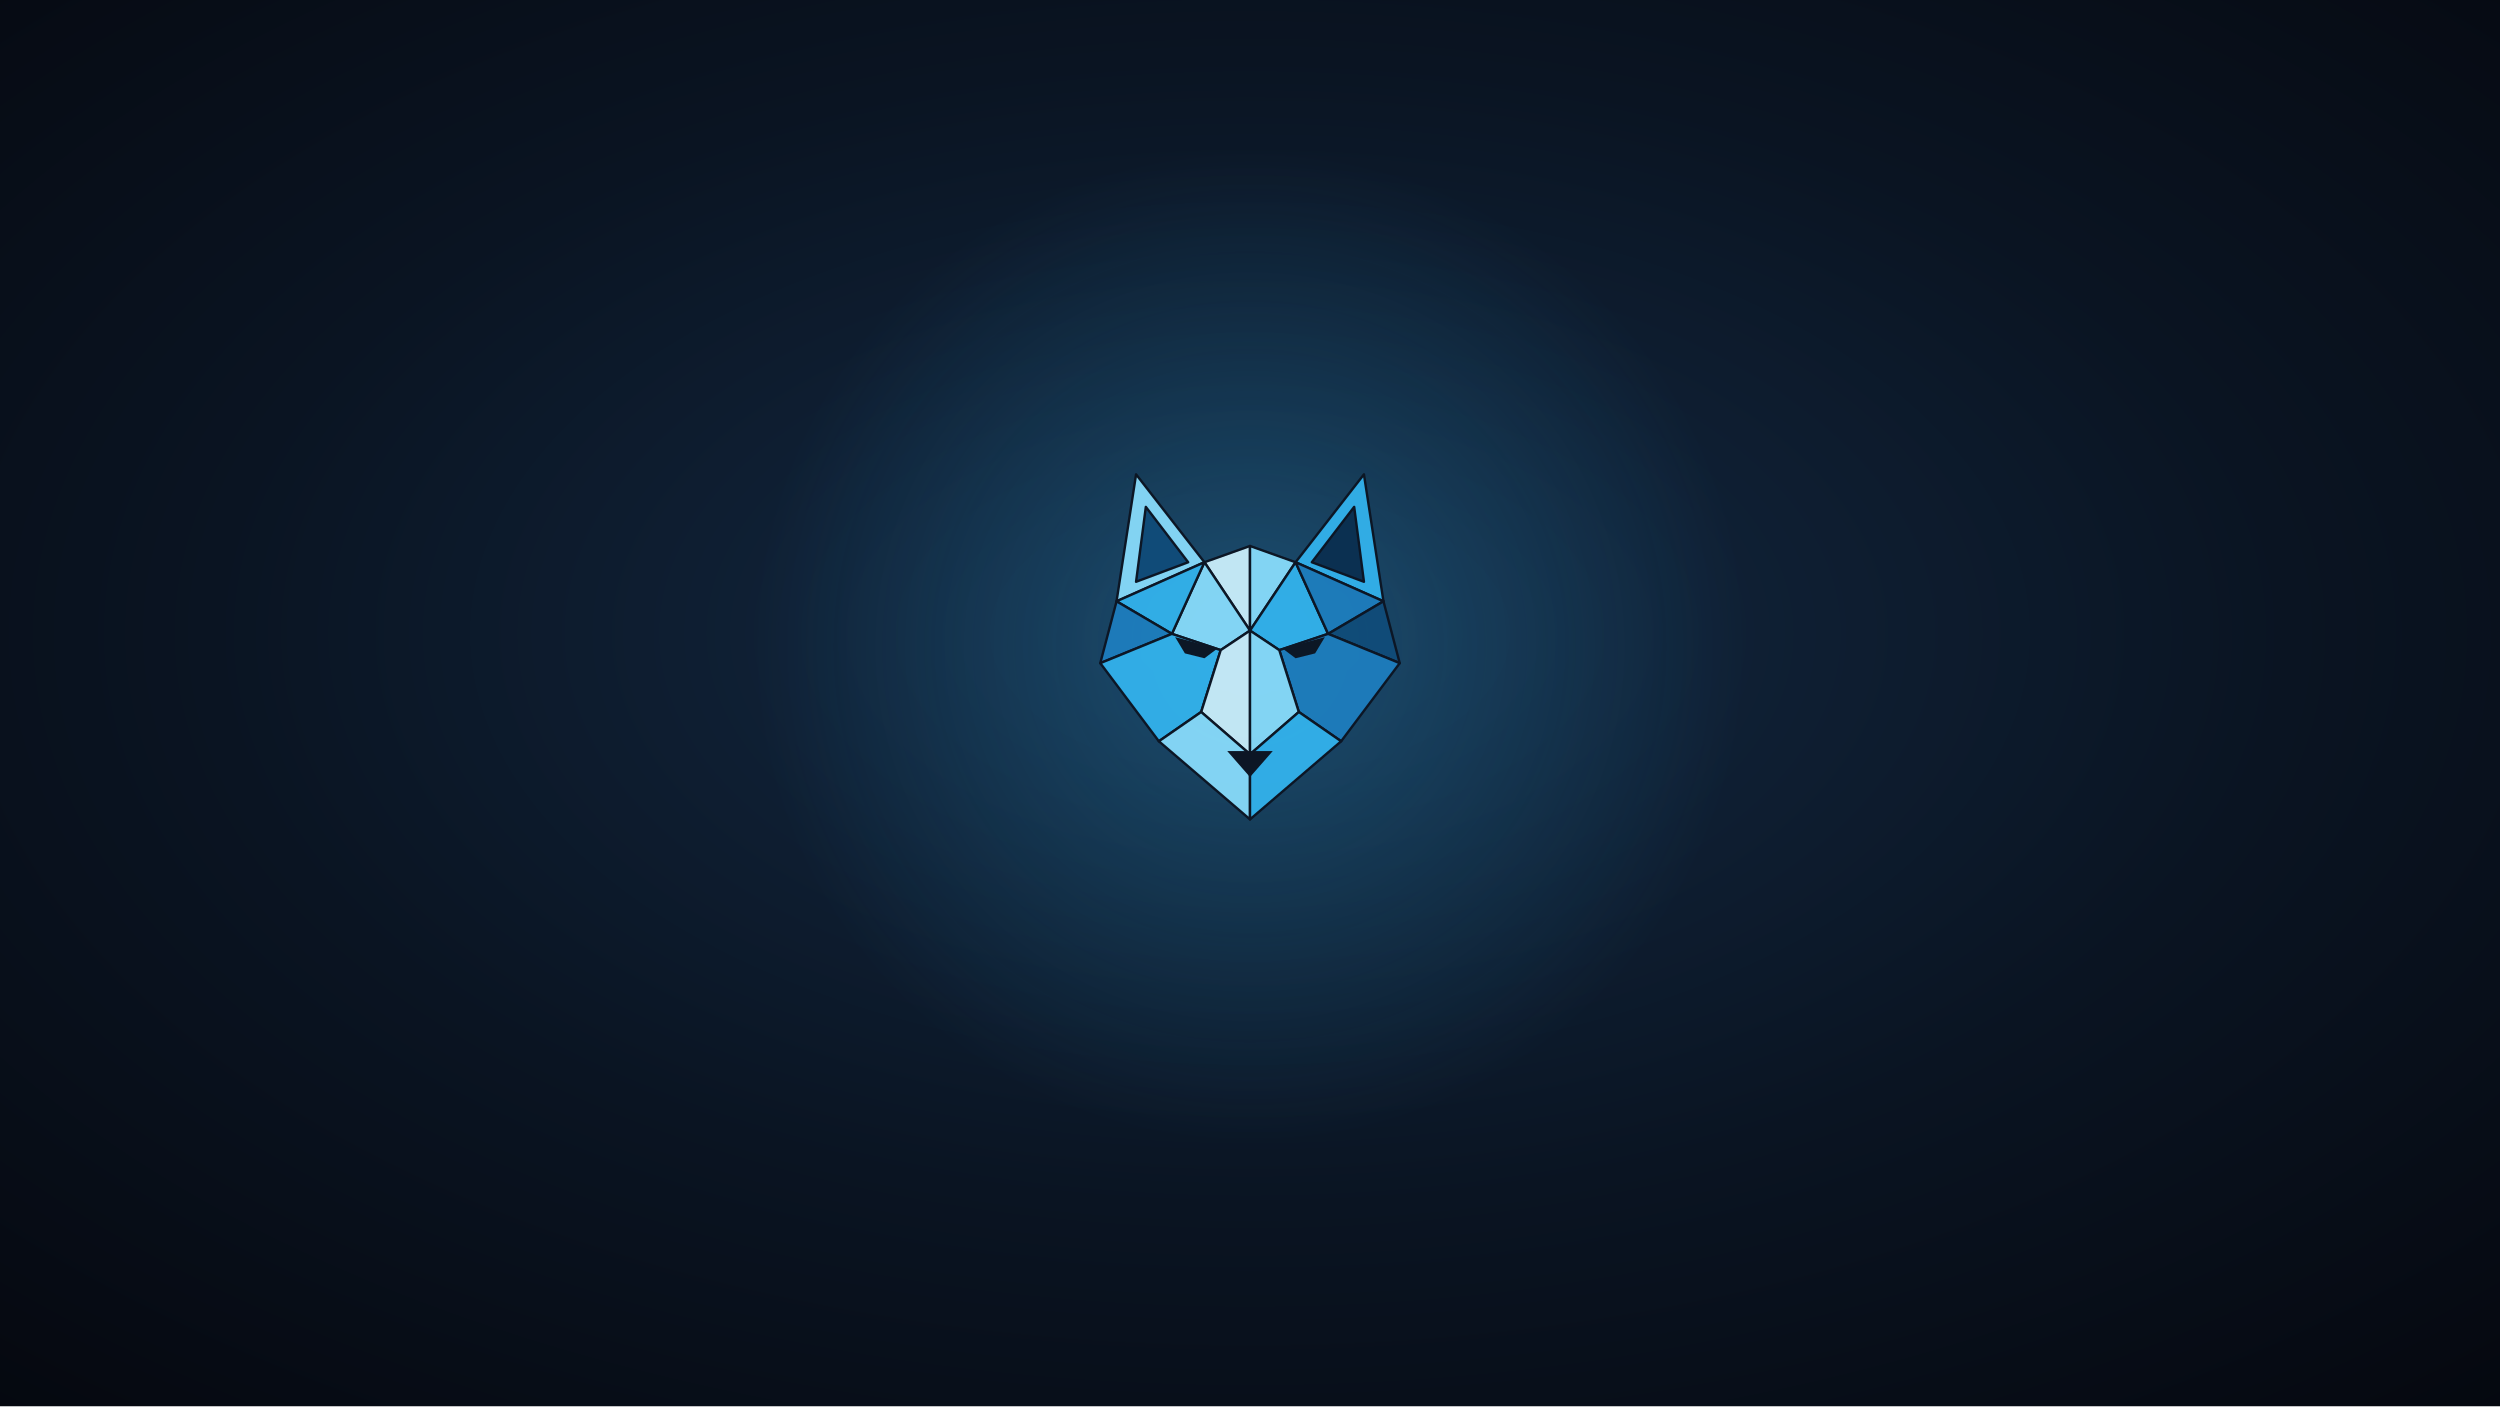
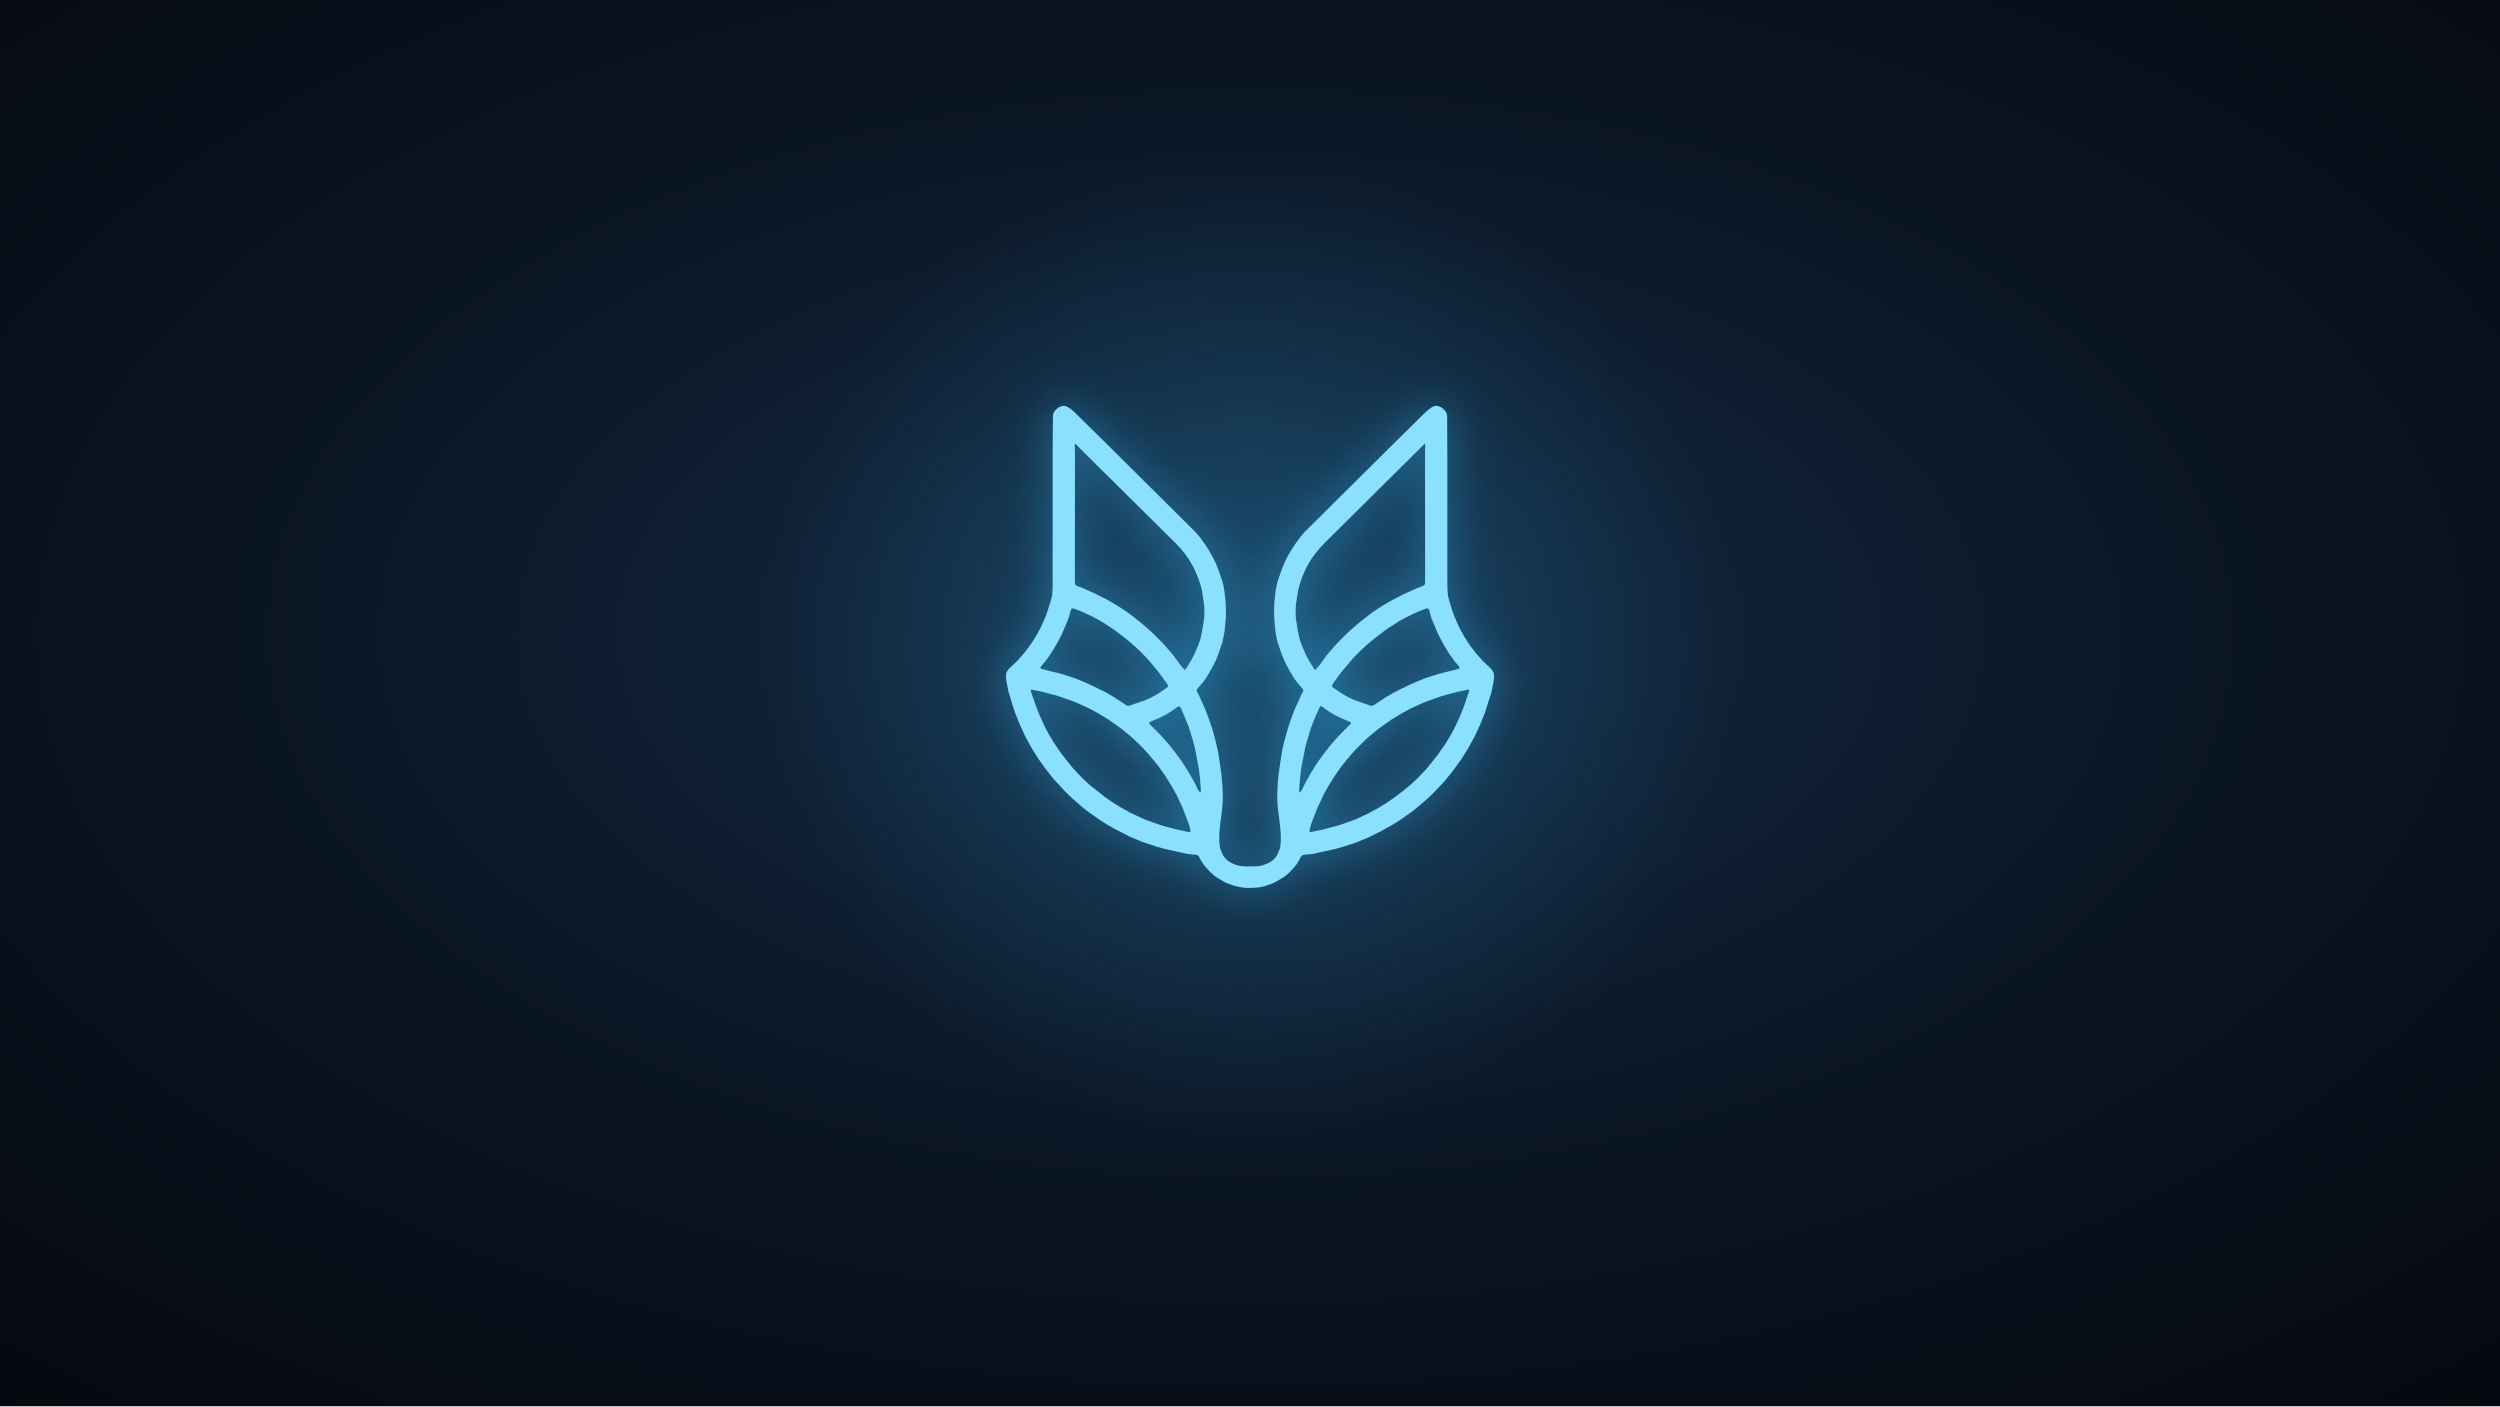
<svg xmlns="http://www.w3.org/2000/svg" width="3840" height="2160" viewBox="0 0 3840 2160">
  <defs>
    <radialGradient id="bg" cx="0.5" cy="0.45" r="0.75">
      <stop offset="0" stop-color="#132A44" />
      <stop offset="0.55" stop-color="#0A1422" />
      <stop offset="1" stop-color="#05080F" />
    </radialGradient>
    <radialGradient id="glow">
      <stop offset="0" stop-color="#33B5F0" stop-opacity="0.28" />
      <stop offset="1" stop-color="#33B5F0" stop-opacity="0" />
    </radialGradient>
+     <filter id="markglow" x="-25%" y="-25%" width="150%" height="150%">
+       <feGaussianBlur stdDeviation="26" />
+     </filter>
  </defs>
  <rect width="3840" height="2160" fill="url(#bg)" />
  <circle cx="1920" cy="993.6" r="760" fill="url(#glow)" />
-   <g transform="translate(1600,663.6) scale(2.5)" opacity="0.92">
-     <polygon points="58,26 100,80 46,104" fill="#8BE0FF" stroke="#0B1220" stroke-width="1.5" stroke-linejoin="round" />
-     <polygon points="64,46 90,80 58,92" fill="#0F4C7A" stroke="#0B1220" stroke-width="1.5" stroke-linejoin="round" />
-     <polygon points="100,80 128,70 128,122" fill="#CFF3FF" stroke="#0B1220" stroke-width="1.5" stroke-linejoin="round" />
-     <polygon points="100,80 128,122 110,134 80,124" fill="#8BE0FF" stroke="#0B1220" stroke-width="1.5" stroke-linejoin="round" />
-     <polygon points="46,104 100,80 80,124" fill="#33B5F0" stroke="#0B1220" stroke-width="1.5" stroke-linejoin="round" />
-     <polygon points="46,104 80,124 36,142" fill="#1D7FC0" stroke="#0B1220" stroke-width="1.5" stroke-linejoin="round" />
-     <polygon points="36,142 80,124 110,134 98,172 72,190" fill="#33B5F0" stroke="#0B1220" stroke-width="1.5" stroke-linejoin="round" />
-     <polygon points="110,134 128,122 128,198 98,172" fill="#CFF3FF" stroke="#0B1220" stroke-width="1.5" stroke-linejoin="round" />
-     <polygon points="72,190 98,172 128,198 128,238" fill="#8BE0FF" stroke="#0B1220" stroke-width="1.5" stroke-linejoin="round" />
-     <polygon points="210,104 156,80 198,26" fill="#33B5F0" stroke="#0B1220" stroke-width="1.5" stroke-linejoin="round" />
-     <polygon points="198,92 166,80 192,46" fill="#0A2F4F" stroke="#0B1220" stroke-width="1.5" stroke-linejoin="round" />
-     <polygon points="128,122 128,70 156,80" fill="#8BE0FF" stroke="#0B1220" stroke-width="1.5" stroke-linejoin="round" />
-     <polygon points="176,124 146,134 128,122 156,80" fill="#33B5F0" stroke="#0B1220" stroke-width="1.5" stroke-linejoin="round" />
-     <polygon points="176,124 156,80 210,104" fill="#1D7FC0" stroke="#0B1220" stroke-width="1.5" stroke-linejoin="round" />
-     <polygon points="220,142 176,124 210,104" fill="#0F4C7A" stroke="#0B1220" stroke-width="1.5" stroke-linejoin="round" />
-     <polygon points="184,190 158,172 146,134 176,124 220,142" fill="#1D7FC0" stroke="#0B1220" stroke-width="1.5" stroke-linejoin="round" />
-     <polygon points="158,172 128,198 128,122 146,134" fill="#8BE0FF" stroke="#0B1220" stroke-width="1.5" stroke-linejoin="round" />
-     <polygon points="128,238 128,198 158,172 184,190" fill="#33B5F0" stroke="#0B1220" stroke-width="1.5" stroke-linejoin="round" />
-     <polygon points="82,126 108,133 100,139 88,136" fill="#0B1220" />
-     <polygon points="168,136 156,139 148,133 174,126" fill="#0B1220" />
-     <polygon points="114,196 142,196 128,212" fill="#0B1220" />
-   </g>
+   <path transform="translate(1540 618.17) scale(1.2877)" fill="#33B5F0" fill-rule="evenodd" filter="url(#markglow)" opacity="0.5" d="M71.6 4.1L74.7 4.2L77.8 5.4L81.4 7.8L85.5 11.4L129.2 54.4L229.5 154.1L233.9 159.0L237.2 163.3L242.5 170.8L246.1 176.4L251.1 185.4L254.5 192.4L257.3 199.3L262.0 212.9L263.2 217.3L264.6 225.2L265.8 236.4L266.4 245.6L266.3 256.6L264.9 271.6L264.0 277.4L262.2 285.9L256.8 301.5L254.0 308.4L249.1 317.8L243.2 327.9L238.9 333.9L232.1 341.8L231.6 342.9L231.5 343.8L231.9 345.0L234.0 348.9L241.6 365.7L246.3 378.2L249.9 388.7L253.8 402.7L257.2 417.4L261.0 443.6L262.2 458.0L262.6 467.0L262.6 473.9L262.2 480.9L260.9 492.9L259.3 504.6L258.5 514.4L258.4 523.9L259.4 531.5L261.0 535.9L263.2 540.6L264.9 543.0L267.5 545.7L270.6 548.0L275.0 550.3L279.6 552.0L283.4 552.9L290.8 553.5L303.6 553.3L309.9 552.2L316.6 549.6L319.8 547.9L322.2 546.2L323.9 544.6L326.2 541.9L327.9 538.9L329.7 534.8L330.7 532.1L331.3 529.3L331.9 522.6L331.7 512.9L330.9 504.3L328.1 481.8L327.6 472.3L327.8 462.7L328.2 454.6L329.2 443.6L330.1 437.1L333.5 414.8L335.7 405.4L340.3 388.7L344.0 377.7L348.3 366.4L356.2 348.9L358.3 345.0L358.7 343.6L358.5 342.6L358.1 341.8L351.3 333.9L347.0 327.9L341.1 317.8L336.0 307.9L333.0 300.5L327.7 285.1L326.2 277.7L325.4 272.5L324.1 259.2L323.8 247.3L324.3 236.7L325.8 223.5L327.7 214.4L332.5 200.5L335.7 192.4L339.5 184.5L343.6 177.3L348.0 170.4L355.6 159.9L360.9 153.9L461.1 54.4L502.7 13.4L507.9 8.6L512.0 5.7L514.5 4.5L516.9 4.0L519.1 4.2L521.8 5.1L524.5 6.7L527.3 9.3L528.9 11.4L529.8 13.7L530.2 16.3L530.3 21.3L530.5 74.6L530.5 216.3L530.7 224.6L531.1 229.5L531.6 232.3L536.3 248.2L538.5 254.4L544.7 268.5L550.4 278.8L557.3 289.6L564.1 298.5L572.5 308.1L579.9 315.0L583.5 318.7L585.4 321.8L586.1 324.4L586.2 328.6L585.8 332.1L584.0 341.4L582.4 348.1L574.8 371.5L569.9 383.6L563.2 398.2L555.4 412.5L547.3 425.4L535.2 441.9L526.6 452.3L515.8 463.8L508.4 471.1L502.2 476.6L489.7 487.1L473.9 498.2L464.9 503.9L450.9 511.6L437.6 518.3L422.1 524.8L405.8 530.1L396.4 532.7L369.3 538.6L359.9 539.5L357.7 540.1L356.7 540.8L355.8 541.9L353.1 547.1L350.2 551.6L345.9 556.6L342.5 560.2L338.3 564.0L335.4 566.1L326.5 571.5L323.2 573.2L313.9 576.6L309.6 577.7L305.1 578.5L299.9 578.9L294.4 579.1L289.1 578.9L284.2 578.3L276.1 576.5L266.8 573.1L258.7 568.6L252.6 564.6L246.5 559.0L240.9 552.7L237.6 548.0L234.2 541.7L233.5 540.8L232.5 540.1L230.3 539.5L220.9 538.6L193.6 532.6L184.2 530.0L166.9 524.3L151.4 517.8L131.9 507.7L124.9 503.7L116.1 498.1L100.5 487.1L95.5 483.0L83.0 472.2L73.9 463.3L63.8 452.4L59.3 447.3L50.8 436.4L42.5 424.8L35.0 412.9L31.7 406.9L27.2 398.6L23.4 390.5L20.1 383.1L15.3 371.2L12.6 363.3L6.9 344.6L4.2 330.4L4.0 325.7L4.4 322.8L5.5 320.5L7.3 318.0L17.7 308.1L26.6 297.9L33.0 289.4L39.9 278.6L45.6 268.3L51.8 254.2L57.7 236.0L59.0 230.4L59.6 223.6L59.7 215.0L59.7 61.0L60.0 16.7L60.2 14.5L60.7 12.7L61.6 11.0L62.8 9.5L65.0 7.3L66.9 5.9L69.1 4.8L71.4 4.1ZM86.4 49.8L86.0 50.6L86.3 60.0L86.3 83.6L86.2 213.0L86.3 215.5L86.7 217.2L87.3 217.9L88.5 218.7L96.7 221.9L110.0 227.9L125.5 235.7L137.9 243.0L148.9 250.3L155.0 254.9L164.3 262.2L175.1 271.5L182.3 278.3L190.2 286.3L194.4 290.8L203.6 301.6L212.2 313.4L216.8 318.7L217.8 318.8L218.6 317.9L222.0 312.6L226.3 305.0L228.5 300.9L233.4 289.4L236.1 281.5L238.0 272.7L240.2 259.2L240.5 255.9L240.7 249.0L240.5 243.4L239.9 238.6L237.9 225.3L236.4 218.9L233.6 210.2L229.8 201.1L226.5 194.4L221.6 186.3L218.0 181.2L212.5 174.4L206.7 168.2L93.5 56.1L87.9 50.3L86.8 49.7ZM502.8 49.9L383.5 168.2L377.8 174.4L372.1 181.4L368.6 186.3L363.6 194.6L360.4 201.1L356.6 210.2L353.8 219.1L352.3 225.3L350.2 238.9L349.7 243.7L349.5 249.3L349.7 255.9L350.1 259.5L352.2 272.7L354.1 281.5L356.8 289.4L361.8 301.1L364.2 305.7L368.4 312.9L371.8 318.1L372.4 318.8L373.4 318.7L378.0 313.4L386.6 301.6L395.8 290.8L400.0 286.3L407.9 278.3L415.1 271.5L425.9 262.2L435.2 254.9L441.3 250.3L452.3 243.0L464.7 235.7L480.2 227.9L493.5 221.9L501.7 218.7L502.9 217.9L503.5 217.2L503.9 215.5L504.0 213.0L503.9 83.6L503.9 60.0L504.2 50.6L503.8 49.8L503.1 49.7ZM82.8 245.8L82.0 246.4L81.4 247.4L78.8 257.1L72.2 272.9L70.6 276.6L66.4 284.7L61.0 294.0L57.3 300.0L51.3 308.3L45.7 315.1L45.1 316.3L45.2 317.0L46.0 317.6L48.5 318.4L70.1 323.8L86.2 329.0L92.2 331.3L105.9 337.3L123.3 345.9L133.4 351.8L146.7 360.6L148.4 361.5L149.9 361.8L151.4 361.7L157.5 359.5L168.7 355.7L173.0 354.0L176.6 352.3L185.6 347.3L196.5 339.8L197.1 338.9L197.2 338.0L197.0 336.9L196.3 335.6L190.4 327.5L184.7 319.9L176.0 309.5L170.8 303.7L165.7 298.5L158.9 292.0L154.7 288.2L146.9 281.7L136.6 273.7L131.1 269.8L121.8 263.7L114.1 259.1L105.4 254.5L93.5 249.1L85.6 246.0L84.3 245.7L83.0 245.8ZM505.6 245.7L497.9 248.6L491.4 251.4L480.2 256.9L472.5 261.2L457.3 271.0L442.8 282.1L435.1 288.5L428.4 294.7L421.2 301.8L417.0 306.3L405.2 320.3L399.6 327.6L393.8 335.8L393.2 337.1L393.0 338.0L393.1 338.9L393.7 339.8L405.0 347.5L413.6 352.3L417.5 354.1L421.5 355.7L434.4 360.1L439.1 361.8L440.4 361.8L441.8 361.5L443.5 360.6L456.8 351.8L466.9 345.9L484.3 337.3L498.0 331.3L504.0 329.0L520.1 323.8L541.7 318.4L544.2 317.6L545.0 317.0L545.1 316.3L544.5 315.1L538.9 308.3L532.9 300.0L529.4 294.5L524.1 285.2L519.2 275.7L511.7 257.8L510.3 253.3L508.7 247.2L507.6 245.9L505.9 245.7ZM34.1 342.6L33.7 343.0L33.6 343.6L34.2 346.0L39.6 361.6L43.3 371.2L47.9 381.6L52.2 390.3L55.5 396.4L60.4 404.5L67.7 415.6L71.6 420.9L84.1 436.5L95.6 448.6L104.3 456.6L121.2 470.0L132.2 477.7L142.4 483.9L151.8 489.1L168.5 497.0L186.2 503.4L193.6 505.7L210.0 509.9L221.2 512.3L223.1 512.5L223.7 512.3L224.1 511.5L224.0 509.9L222.3 503.3L214.6 483.3L207.6 468.3L201.5 457.4L194.1 445.5L186.5 434.7L181.7 428.6L173.4 418.8L168.8 413.7L161.5 406.4L155.0 400.2L142.3 389.6L126.1 378.1L113.0 370.2L101.9 364.3L90.3 359.0L85.8 357.1L66.4 350.2L47.7 345.2L34.4 342.5ZM555.2 342.5L542.6 345.2L523.8 350.2L504.2 357.2L500.0 359.0L488.1 364.4L477.2 370.2L464.1 378.1L447.9 389.6L435.2 400.2L428.7 406.4L421.4 413.7L416.8 418.8L408.4 428.7L403.7 434.7L396.1 445.5L388.4 457.8L382.6 468.3L379.1 476.1L376.1 482.1L369.5 498.9L367.7 504.1L366.2 509.9L366.1 511.2L366.2 512.0L366.8 512.5L367.4 512.5L381.0 509.7L401.0 504.4L420.3 497.6L435.1 490.8L447.6 484.0L459.0 477.0L469.0 470.0L478.2 462.9L486.1 456.5L494.8 448.4L502.0 441.0L506.3 436.3L518.7 420.8L526.7 409.4L530.1 404.1L534.8 396.2L538.1 390.1L542.4 381.4L547.1 370.8L550.7 361.4L556.2 345.2L556.6 343.3L556.1 342.6L555.4 342.5ZM210.4 362.3L209.0 363.0L200.3 369.0L193.9 372.9L187.2 376.2L175.7 381.1L175.1 381.6L174.8 382.6L175.4 383.8L186.7 394.9L194.6 403.6L200.9 411.0L208.8 421.4L213.3 427.6L217.4 433.8L223.1 443.1L229.7 454.9L233.1 462.1L235.1 464.8L235.8 465.1L236.1 465.0L236.4 463.8L236.4 460.5L235.3 446.9L234.0 436.9L229.0 410.2L222.9 389.7L221.7 386.2L218.8 379.4L217.1 374.8L214.0 367.6L212.0 363.5L210.7 362.3ZM379.8 362.3L379.1 362.5L378.5 363.1L377.2 365.5L373.2 374.5L367.7 388.4L361.3 410.0L356.2 436.6L354.9 446.9L353.8 460.5L353.8 463.8L354.1 465.0L354.4 465.1L355.1 464.8L357.1 462.1L360.5 454.9L367.1 443.1L372.8 433.8L376.9 427.6L381.4 421.4L389.3 411.0L395.6 403.6L403.6 394.9L414.8 383.8L415.4 382.6L415.1 381.6L414.5 381.1L403.0 376.2L396.3 372.9L389.7 368.9L381.3 363.0L380.0 362.3Z" />
+   <path transform="translate(1540 618.17) scale(1.2877)" fill="#8BE0FF" fill-rule="evenodd" d="M71.6 4.1L74.7 4.2L77.8 5.4L81.4 7.8L85.5 11.4L129.2 54.4L229.5 154.1L233.9 159.0L237.2 163.3L242.5 170.8L246.1 176.4L251.1 185.4L254.5 192.4L257.3 199.3L262.0 212.9L263.2 217.3L264.6 225.2L265.8 236.4L266.4 245.6L266.3 256.6L264.9 271.6L264.0 277.4L262.2 285.9L256.8 301.5L254.0 308.4L249.1 317.8L243.2 327.9L238.9 333.9L232.1 341.8L231.6 342.9L231.5 343.8L231.9 345.0L234.0 348.9L241.6 365.7L246.3 378.2L249.9 388.7L253.8 402.7L257.2 417.4L261.0 443.6L262.2 458.0L262.6 467.0L262.6 473.9L262.2 480.9L260.9 492.9L259.3 504.6L258.5 514.4L258.4 523.9L259.4 531.5L261.0 535.9L263.2 540.6L264.9 543.0L267.5 545.7L270.6 548.0L275.0 550.3L279.6 552.0L283.4 552.9L290.8 553.5L303.6 553.3L309.9 552.2L316.6 549.6L319.8 547.9L322.2 546.2L323.9 544.6L326.2 541.9L327.9 538.9L329.7 534.8L330.7 532.1L331.3 529.3L331.9 522.6L331.7 512.9L330.9 504.3L328.1 481.8L327.6 472.3L327.8 462.7L328.2 454.6L329.2 443.6L330.1 437.1L333.5 414.8L335.7 405.4L340.3 388.7L344.0 377.7L348.3 366.4L356.2 348.9L358.3 345.0L358.7 343.6L358.5 342.6L358.1 341.8L351.3 333.9L347.0 327.9L341.1 317.8L336.0 307.9L333.0 300.5L327.7 285.1L326.2 277.7L325.4 272.5L324.1 259.2L323.8 247.3L324.3 236.7L325.8 223.5L327.7 214.4L332.5 200.5L335.7 192.4L339.5 184.5L343.6 177.3L348.0 170.4L355.6 159.9L360.9 153.9L461.1 54.4L502.7 13.4L507.9 8.6L512.0 5.7L514.5 4.5L516.9 4.0L519.1 4.2L521.8 5.1L524.5 6.7L527.3 9.3L528.9 11.4L529.8 13.7L530.2 16.3L530.3 21.3L530.5 74.6L530.5 216.3L530.7 224.6L531.1 229.5L531.6 232.3L536.3 248.2L538.5 254.4L544.7 268.5L550.4 278.8L557.3 289.6L564.1 298.5L572.5 308.1L579.9 315.0L583.5 318.7L585.4 321.8L586.1 324.4L586.2 328.6L585.8 332.1L584.0 341.4L582.4 348.1L574.8 371.5L569.9 383.6L563.2 398.2L555.4 412.5L547.3 425.4L535.2 441.9L526.6 452.3L515.8 463.8L508.4 471.1L502.2 476.6L489.7 487.1L473.9 498.2L464.9 503.9L450.9 511.6L437.6 518.3L422.1 524.8L405.8 530.1L396.4 532.7L369.3 538.6L359.9 539.5L357.7 540.1L356.7 540.8L355.8 541.9L353.1 547.1L350.2 551.6L345.9 556.6L342.5 560.2L338.3 564.0L335.4 566.1L326.5 571.5L323.2 573.2L313.9 576.6L309.6 577.7L305.1 578.5L299.9 578.9L294.4 579.1L289.1 578.9L284.2 578.3L276.1 576.5L266.8 573.1L258.7 568.6L252.6 564.6L246.5 559.0L240.9 552.7L237.6 548.0L234.2 541.7L233.5 540.8L232.5 540.1L230.3 539.5L220.9 538.6L193.6 532.6L184.2 530.0L166.9 524.3L151.4 517.8L131.9 507.7L124.9 503.7L116.1 498.1L100.5 487.1L95.5 483.0L83.0 472.2L73.9 463.3L63.8 452.4L59.3 447.3L50.8 436.4L42.5 424.8L35.0 412.9L31.7 406.9L27.2 398.6L23.4 390.5L20.1 383.1L15.3 371.2L12.6 363.3L6.9 344.6L4.2 330.4L4.0 325.7L4.4 322.8L5.5 320.5L7.3 318.0L17.7 308.1L26.6 297.9L33.0 289.4L39.9 278.6L45.6 268.3L51.8 254.2L57.7 236.0L59.0 230.4L59.6 223.6L59.7 215.0L59.7 61.0L60.0 16.7L60.2 14.5L60.7 12.7L61.6 11.0L62.8 9.5L65.0 7.3L66.9 5.9L69.1 4.8L71.4 4.1ZM86.4 49.8L86.0 50.6L86.3 60.0L86.3 83.6L86.2 213.0L86.3 215.5L86.7 217.2L87.3 217.9L88.5 218.7L96.7 221.9L110.0 227.9L125.5 235.7L137.9 243.0L148.9 250.3L155.0 254.9L164.3 262.2L175.1 271.5L182.3 278.3L190.2 286.3L194.4 290.8L203.6 301.6L212.2 313.4L216.8 318.7L217.8 318.8L218.6 317.9L222.0 312.6L226.3 305.0L228.5 300.9L233.4 289.4L236.1 281.5L238.0 272.7L240.2 259.2L240.5 255.9L240.7 249.0L240.5 243.4L239.9 238.6L237.9 225.3L236.4 218.9L233.6 210.2L229.8 201.1L226.5 194.4L221.6 186.3L218.0 181.2L212.5 174.4L206.7 168.2L93.5 56.1L87.9 50.3L86.8 49.7ZM502.8 49.9L383.5 168.2L377.8 174.4L372.1 181.4L368.6 186.3L363.6 194.6L360.4 201.1L356.6 210.2L353.8 219.1L352.3 225.3L350.2 238.9L349.7 243.7L349.5 249.3L349.7 255.9L350.1 259.5L352.2 272.7L354.1 281.5L356.8 289.4L361.8 301.1L364.2 305.7L368.4 312.9L371.8 318.1L372.4 318.8L373.4 318.7L378.0 313.4L386.6 301.6L395.8 290.8L400.0 286.3L407.9 278.3L415.1 271.5L425.9 262.2L435.2 254.9L441.3 250.3L452.3 243.0L464.7 235.7L480.2 227.9L493.5 221.9L501.7 218.7L502.9 217.9L503.5 217.2L503.9 215.5L504.0 213.0L503.9 83.6L503.9 60.0L504.2 50.6L503.8 49.8L503.1 49.7ZM82.8 245.8L82.0 246.4L81.4 247.4L78.8 257.1L72.2 272.9L70.6 276.6L66.4 284.7L61.0 294.0L57.3 300.0L51.3 308.3L45.7 315.1L45.1 316.3L45.2 317.0L46.0 317.6L48.5 318.4L70.1 323.8L86.2 329.0L92.2 331.3L105.9 337.3L123.3 345.9L133.4 351.8L146.7 360.6L148.4 361.5L149.9 361.8L151.4 361.7L157.5 359.5L168.7 355.7L173.0 354.0L176.6 352.3L185.6 347.3L196.5 339.8L197.1 338.9L197.2 338.0L197.0 336.9L196.3 335.6L190.4 327.5L184.7 319.9L176.0 309.5L170.8 303.7L165.7 298.5L158.9 292.0L154.7 288.2L146.9 281.7L136.6 273.7L131.1 269.8L121.8 263.7L114.1 259.1L105.4 254.5L93.5 249.1L85.6 246.0L84.3 245.7L83.0 245.8ZM505.6 245.7L497.9 248.6L491.4 251.4L480.2 256.9L472.5 261.2L457.3 271.0L442.8 282.1L435.1 288.5L428.4 294.7L421.2 301.8L417.0 306.3L405.2 320.3L399.6 327.6L393.8 335.8L393.2 337.1L393.0 338.0L393.1 338.9L393.7 339.8L405.0 347.5L413.6 352.3L417.5 354.1L421.5 355.7L434.4 360.1L439.1 361.8L440.4 361.8L441.8 361.5L443.5 360.6L456.8 351.8L466.9 345.9L484.3 337.3L498.0 331.3L504.0 329.0L520.1 323.8L541.7 318.4L544.2 317.6L545.0 317.0L545.1 316.3L544.5 315.1L538.9 308.3L532.9 300.0L529.4 294.5L524.1 285.2L519.2 275.7L511.7 257.8L510.3 253.3L508.7 247.2L507.6 245.9L505.9 245.7ZM34.1 342.6L33.7 343.0L33.6 343.6L34.2 346.0L39.6 361.6L43.3 371.2L47.9 381.6L52.2 390.3L55.5 396.4L60.4 404.5L67.7 415.6L71.6 420.9L84.1 436.5L95.6 448.6L104.3 456.6L121.2 470.0L132.2 477.7L142.4 483.9L151.8 489.1L168.5 497.0L186.2 503.4L193.6 505.7L210.0 509.9L221.2 512.3L223.1 512.5L223.7 512.3L224.1 511.5L224.0 509.9L222.3 503.3L214.6 483.3L207.6 468.3L201.5 457.4L194.1 445.5L186.5 434.7L181.7 428.6L173.4 418.8L168.8 413.7L161.5 406.4L155.0 400.2L142.3 389.6L126.1 378.1L113.0 370.2L101.9 364.3L90.3 359.0L85.8 357.1L66.4 350.2L47.7 345.2L34.4 342.5ZM555.2 342.5L542.6 345.2L523.8 350.2L504.2 357.2L500.0 359.0L488.1 364.4L477.2 370.2L464.1 378.1L447.9 389.6L435.2 400.2L428.7 406.4L421.4 413.7L416.8 418.8L408.4 428.7L403.7 434.7L396.1 445.5L388.4 457.8L382.6 468.3L379.1 476.1L376.1 482.1L369.5 498.9L367.7 504.1L366.2 509.9L366.1 511.2L366.2 512.0L366.8 512.5L367.4 512.5L381.0 509.7L401.0 504.4L420.3 497.6L435.1 490.8L447.6 484.0L459.0 477.0L469.0 470.0L478.2 462.9L486.1 456.5L494.8 448.4L502.0 441.0L506.3 436.3L518.7 420.8L526.7 409.4L530.1 404.1L534.8 396.2L538.1 390.1L542.4 381.4L547.1 370.8L550.7 361.4L556.2 345.2L556.6 343.3L556.1 342.6L555.4 342.5ZM210.4 362.3L209.0 363.0L200.3 369.0L193.9 372.9L187.2 376.2L175.7 381.1L175.1 381.6L174.8 382.6L175.4 383.8L186.7 394.9L194.6 403.6L200.9 411.0L208.8 421.4L213.3 427.6L217.4 433.8L223.1 443.1L229.7 454.9L233.1 462.1L235.1 464.8L235.8 465.1L236.1 465.0L236.4 463.8L236.4 460.5L235.3 446.9L234.0 436.9L229.0 410.2L222.9 389.7L221.7 386.2L218.8 379.4L217.1 374.8L214.0 367.6L212.0 363.5L210.7 362.3ZM379.8 362.3L379.1 362.5L378.5 363.1L377.2 365.5L373.2 374.5L367.7 388.4L361.3 410.0L356.2 436.6L354.9 446.9L353.8 460.5L353.8 463.8L354.1 465.0L354.4 465.1L355.1 464.8L357.1 462.1L360.5 454.9L367.1 443.1L372.8 433.8L376.9 427.6L381.4 421.4L389.3 411.0L395.6 403.6L403.6 394.9L414.8 383.8L415.4 382.6L415.1 381.6L414.5 381.1L403.0 376.2L396.3 372.9L389.7 368.9L381.3 363.0L380.0 362.3Z" />
</svg>
